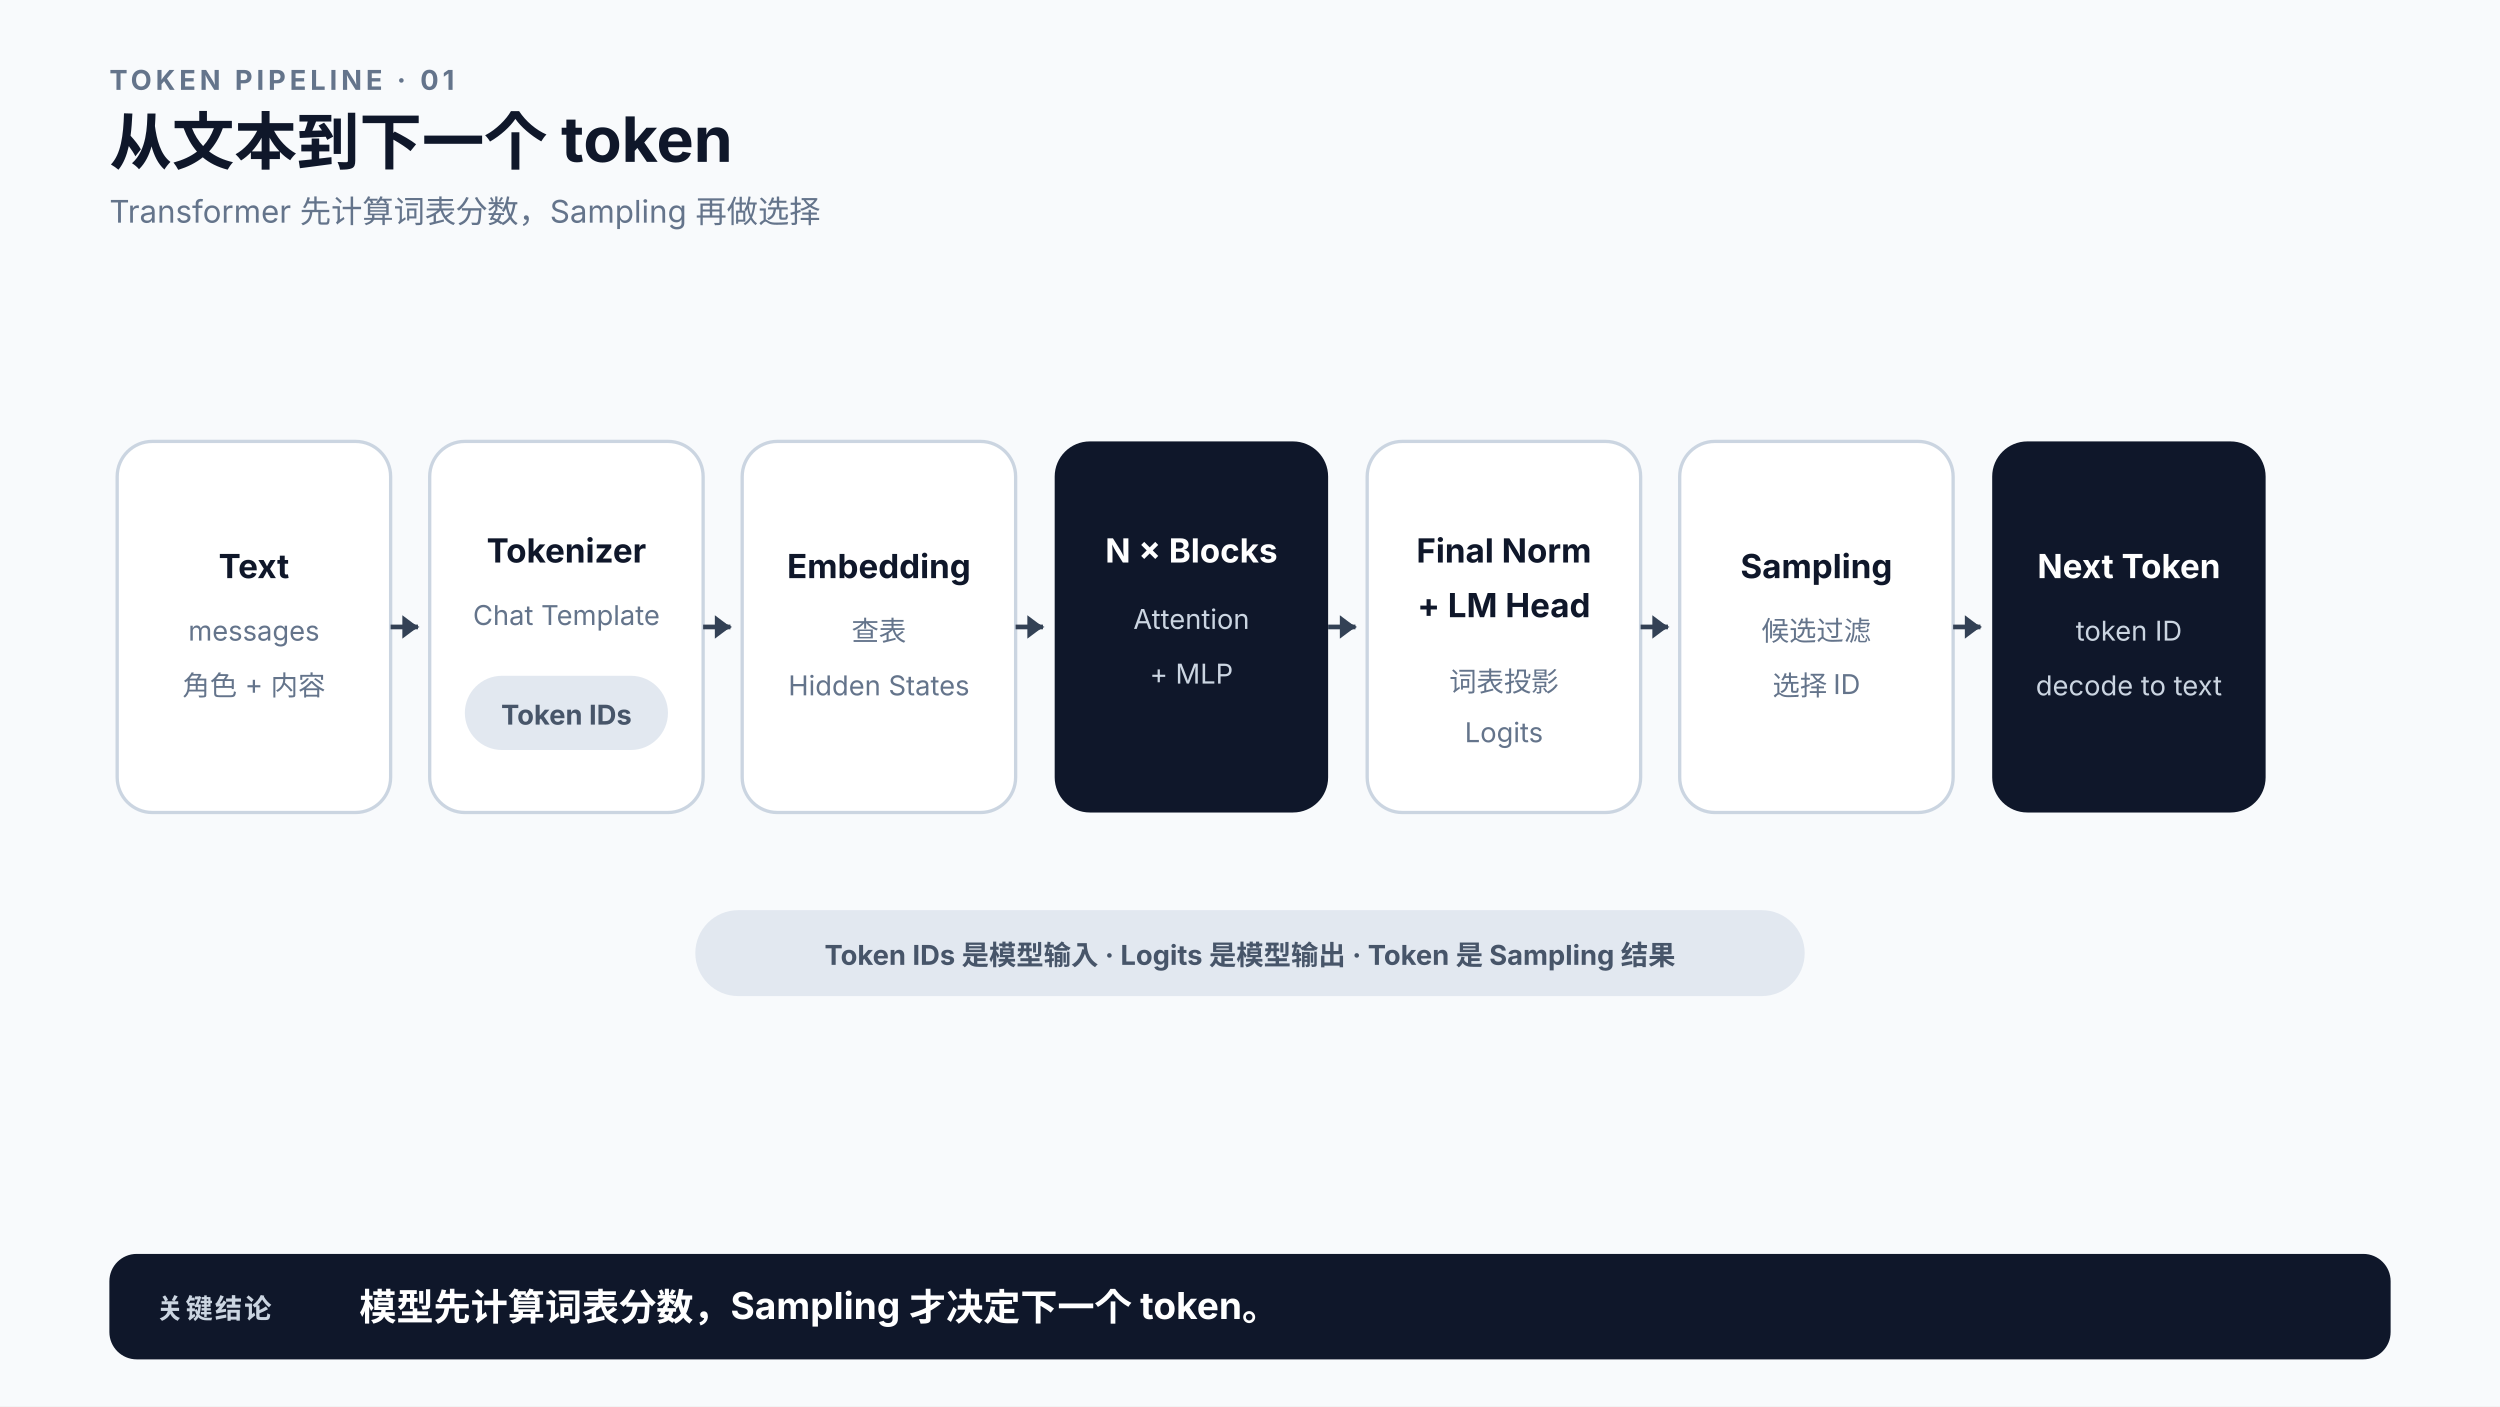
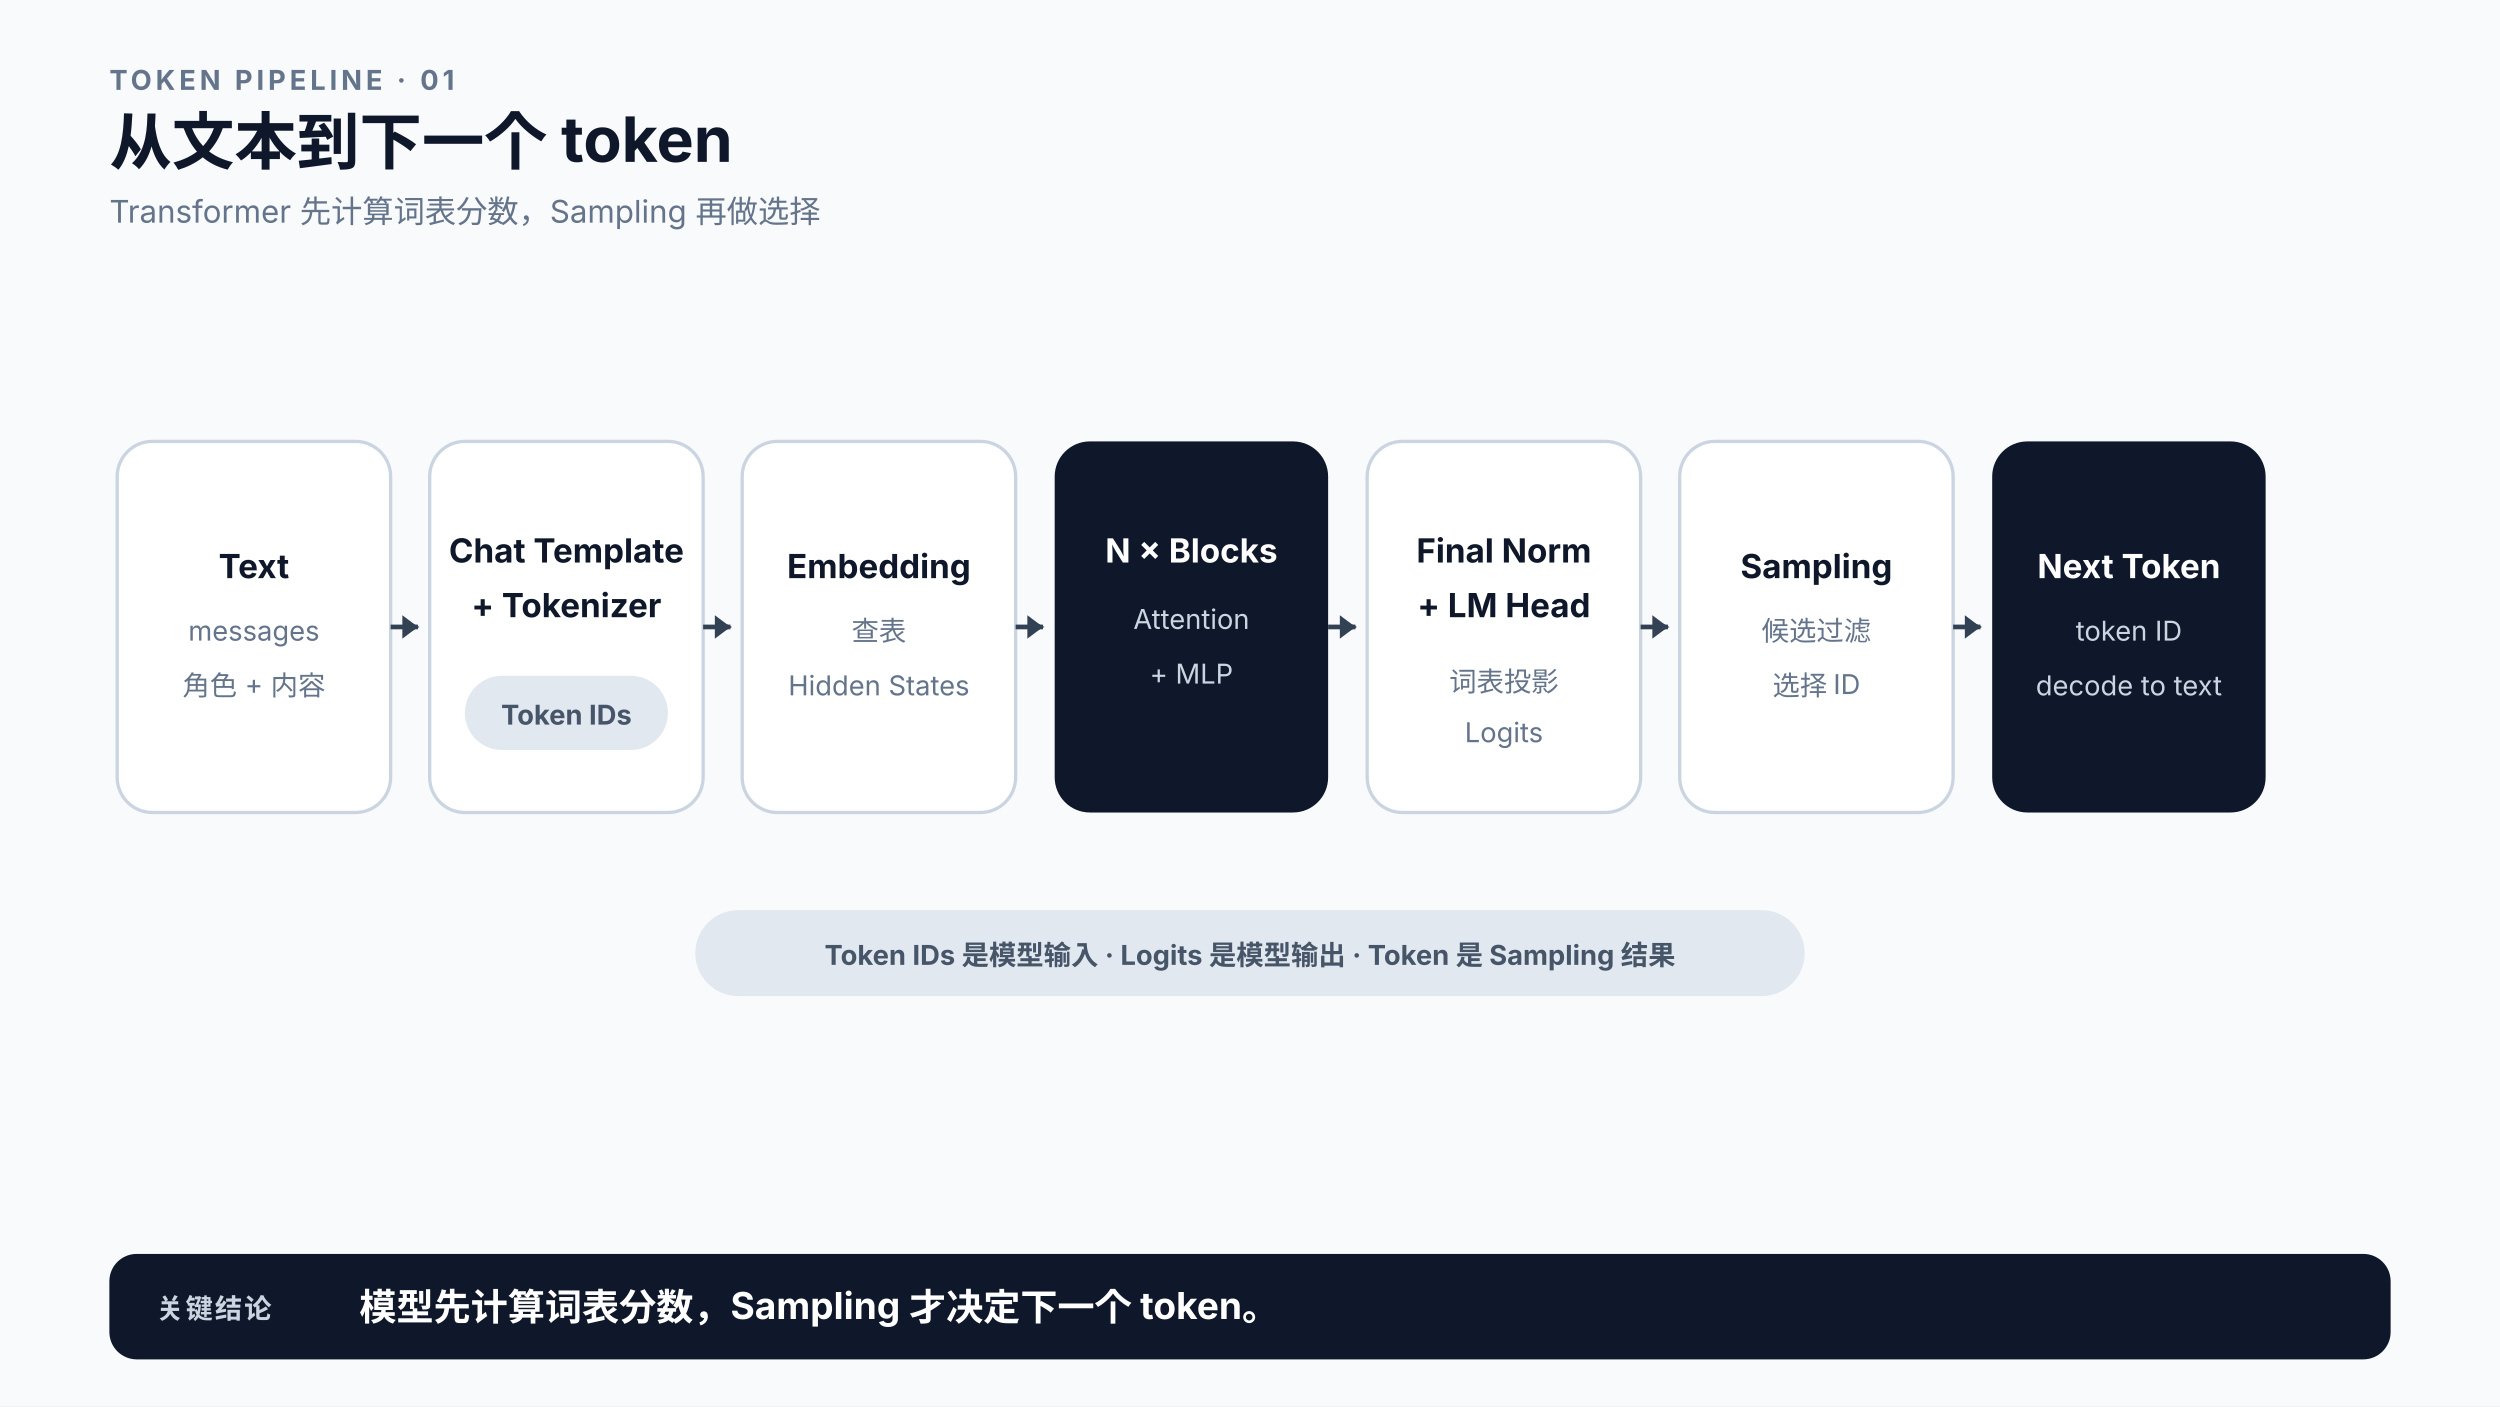
<svg xmlns="http://www.w3.org/2000/svg" width="1280" height="720" viewBox="0 0 1280 720" role="img" aria-labelledby="fig-title fig-desc" data-figure-system="chapter03-v2" fill="#0F172A">
  <defs>
    <marker id="arrow" viewBox="0 0 10 10" refX="9" refY="5" markerWidth="8" markerHeight="8" orient="auto" markerUnits="userSpaceOnUse">
      <path d="M0 0L10 5L0 10Z" fill="#334155" />
    </marker>
    <style>
    text{font-family:-apple-system,BlinkMacSystemFont,"Segoe UI","PingFang SC","Microsoft YaHei",sans-serif}.k{font-size:14px;font-weight:700;letter-spacing:2px;fill:#64748B}.t{font-size:32px;font-weight:750}.sub{font-size:16px;fill:#64748B}.card{fill:#FFFFFF;stroke:#CBD5E1;stroke-width:1.7}.dark{fill:#0F172A}.h{font-size:17px;font-weight:750}.hd{font-size:17px;font-weight:750;fill:#FFFFFF}.s{font-size:14px;fill:#64748B}.sd{font-size:14px;fill:#CBD5E1}.flow{fill:none;stroke:#334155;stroke-width:2.4;marker-end:url(#arrow)}.tag{fill:#E2E8F0}.tagt{font-size:14px;font-weight:700;fill:#475569}.take{fill:#0F172A}.tl{font-size:14px;font-weight:700;letter-spacing:1px;fill:#CBD5E1}.tv{font-size:19px;font-weight:650;fill:#FFFFFF}
  </style>
  </defs>
  <rect width="1280" height="720" fill="#F8FAFC" />
  <text class="k" x="56" y="46">TOKEN PIPELINE · 01</text>
  <text class="t" x="56" y="84">从文本到下一个 token</text>
  <text class="sub" x="56" y="114">Transformer 先计算词表分数，Sampling 再做选择</text>
  <g transform="translate(60 226)">
    <rect class="card" width="140" height="190" rx="18" />
    <text class="h" x="70" y="70" text-anchor="middle">Text</text>
    <text class="s" x="70" y="102" text-anchor="middle">messages</text>
    <text class="s" x="70" y="130" text-anchor="middle">角色 + 内容</text>
  </g>
  <g transform="translate(220 226)">
    <rect class="card" width="140" height="190" rx="18" />
-     <text class="h" x="70" y="62" text-anchor="middle">Tokenizer</text>
-     <text class="s" x="70" y="94" text-anchor="middle">Chat Template</text>
+     <text class="h" x="70" y="62" text-anchor="middle">Chat Template</text>
+     <text class="h" x="70" y="90" text-anchor="middle">+ Tokenizer</text>
    <rect class="tag" x="18" y="120" width="104" height="38" rx="19" />
    <text class="tagt" x="70" y="145" text-anchor="middle">Token IDs</text>
  </g>
  <g transform="translate(380 226)">
    <rect class="card" width="140" height="190" rx="18" />
    <text class="h" x="70" y="70" text-anchor="middle">Embedding</text>
    <text class="s" x="70" y="102" text-anchor="middle">查表</text>
    <text class="s" x="70" y="130" text-anchor="middle">Hidden States</text>
  </g>
  <g transform="translate(540 226)">
    <rect class="dark" width="140" height="190" rx="18" />
    <text class="hd" x="70" y="62" text-anchor="middle" fill="#FFFFFF">N × Blocks</text>
    <text class="sd" x="70" y="96" text-anchor="middle" fill="#CBD5E1">Attention</text>
    <text class="sd" x="70" y="124" text-anchor="middle" fill="#CBD5E1">+ MLP</text>
  </g>
  <g transform="translate(700 226)">
    <rect class="card" width="140" height="190" rx="18" />
    <text class="h" x="70" y="62" text-anchor="middle">Final Norm</text>
    <text class="h" x="70" y="90" text-anchor="middle">+ LM Head</text>
    <text class="s" x="70" y="128" text-anchor="middle">词表投影</text>
    <text class="s" x="70" y="154" text-anchor="middle">Logits</text>
  </g>
  <g transform="translate(860 226)">
    <rect class="card" width="140" height="190" rx="18" />
    <text class="h" x="70" y="70" text-anchor="middle">Sampling</text>
    <text class="s" x="70" y="102" text-anchor="middle">候选过滤</text>
    <text class="s" x="70" y="130" text-anchor="middle">选择 ID</text>
  </g>
  <g transform="translate(1020 226)">
    <rect class="dark" width="140" height="190" rx="18" />
    <text class="hd" x="70" y="70" text-anchor="middle" fill="#FFFFFF">Next Token</text>
    <text class="sd" x="70" y="102" text-anchor="middle" fill="#CBD5E1">token ID</text>
    <text class="sd" x="70" y="130" text-anchor="middle" fill="#CBD5E1">decode to text</text>
  </g>
  <path class="flow" d="M200 321H214" />
  <path d="M214 321l-8 -6v12z" fill="#334155" />
  <path class="flow" d="M360 321H374" />
  <path d="M374 321l-8 -6v12z" fill="#334155" />
  <path class="flow" d="M520 321H534" />
  <path d="M534 321l-8 -6v12z" fill="#334155" />
  <path class="flow" d="M680 321H694" />
  <path d="M694 321l-8 -6v12z" fill="#334155" />
  <path class="flow" d="M840 321H854" />
  <path d="M854 321l-8 -6v12z" fill="#334155" />
  <path class="flow" d="M1000 321H1014" />
  <path d="M1014 321l-8 -6v12z" fill="#334155" />
  <rect class="tag" x="356" y="466" width="568" height="44" rx="22" />
  <text class="tagt" x="640" y="494" text-anchor="middle">Token IDs 是模型输入 · Logits 是模型输出 · Token 是 Sampling 结果</text>
  <rect class="take" x="56" y="642" width="1168" height="54" rx="14" />
  <text class="tl" x="80" y="675" fill="#CBD5E1">关键结论</text>
  <text class="tv" x="184" y="676" fill="#FFFFFF">模型先计算词表分数，Sampling 才决定下一个 token。</text>
</svg>
